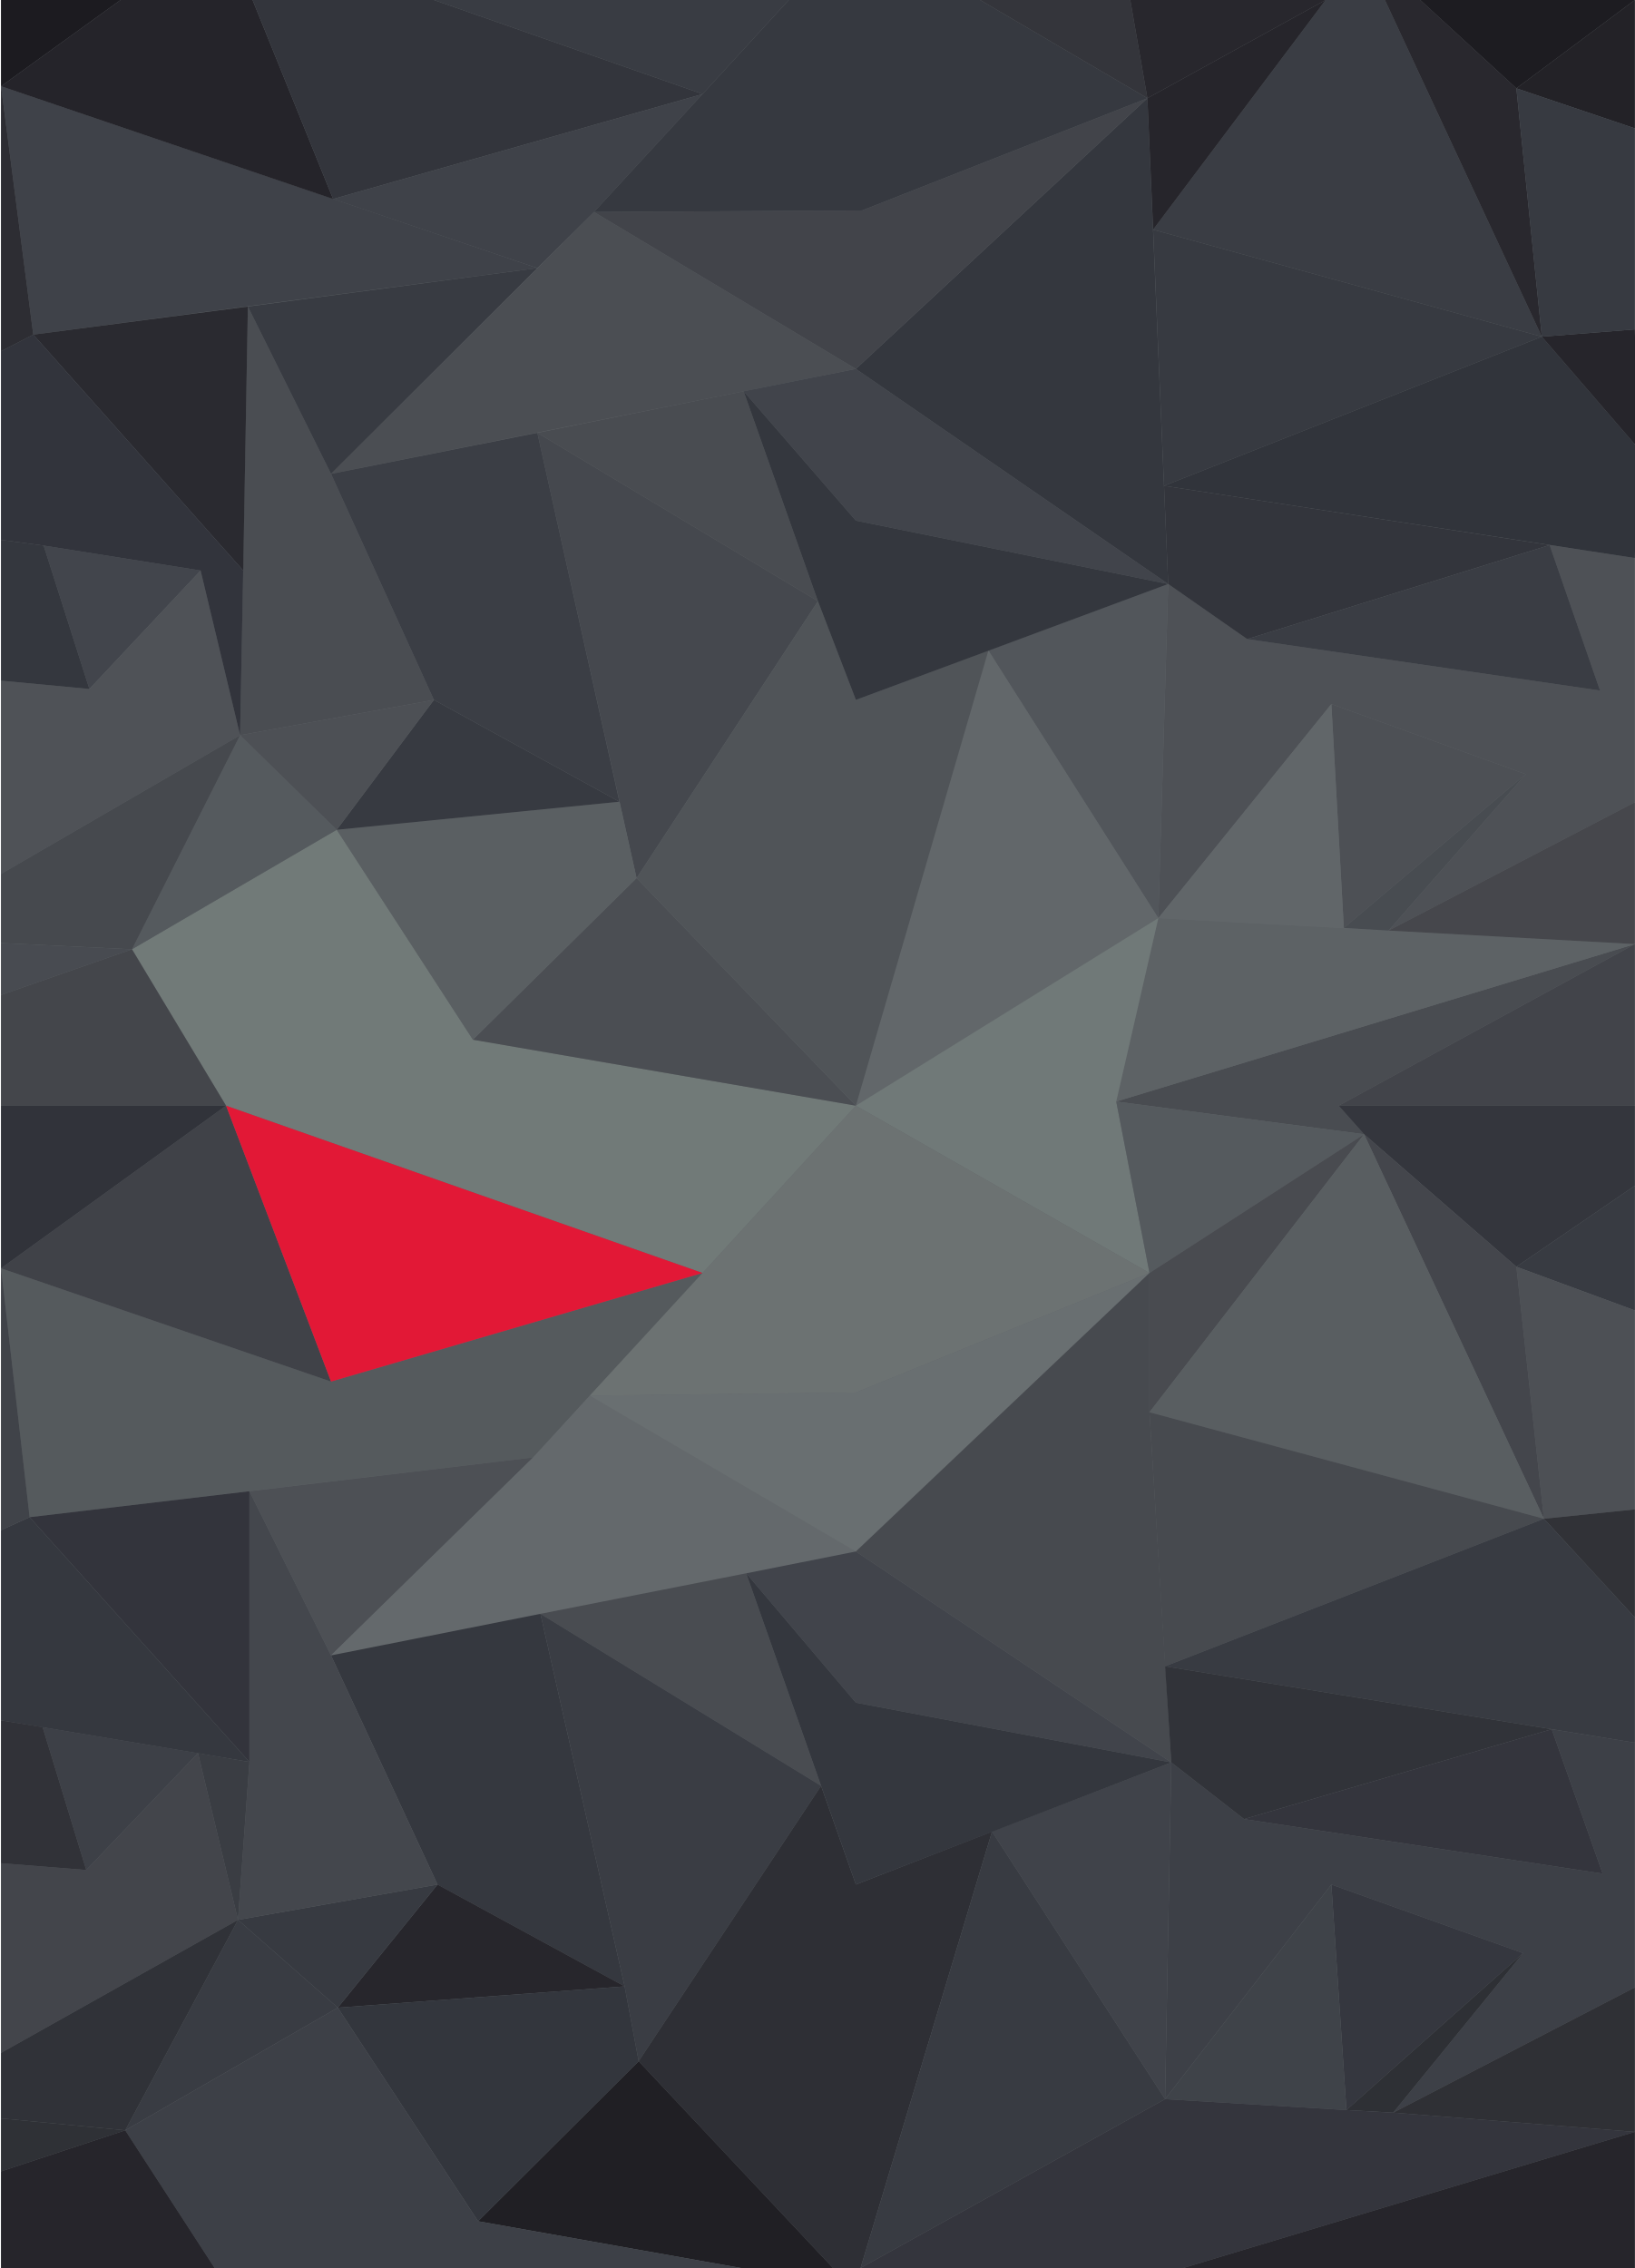
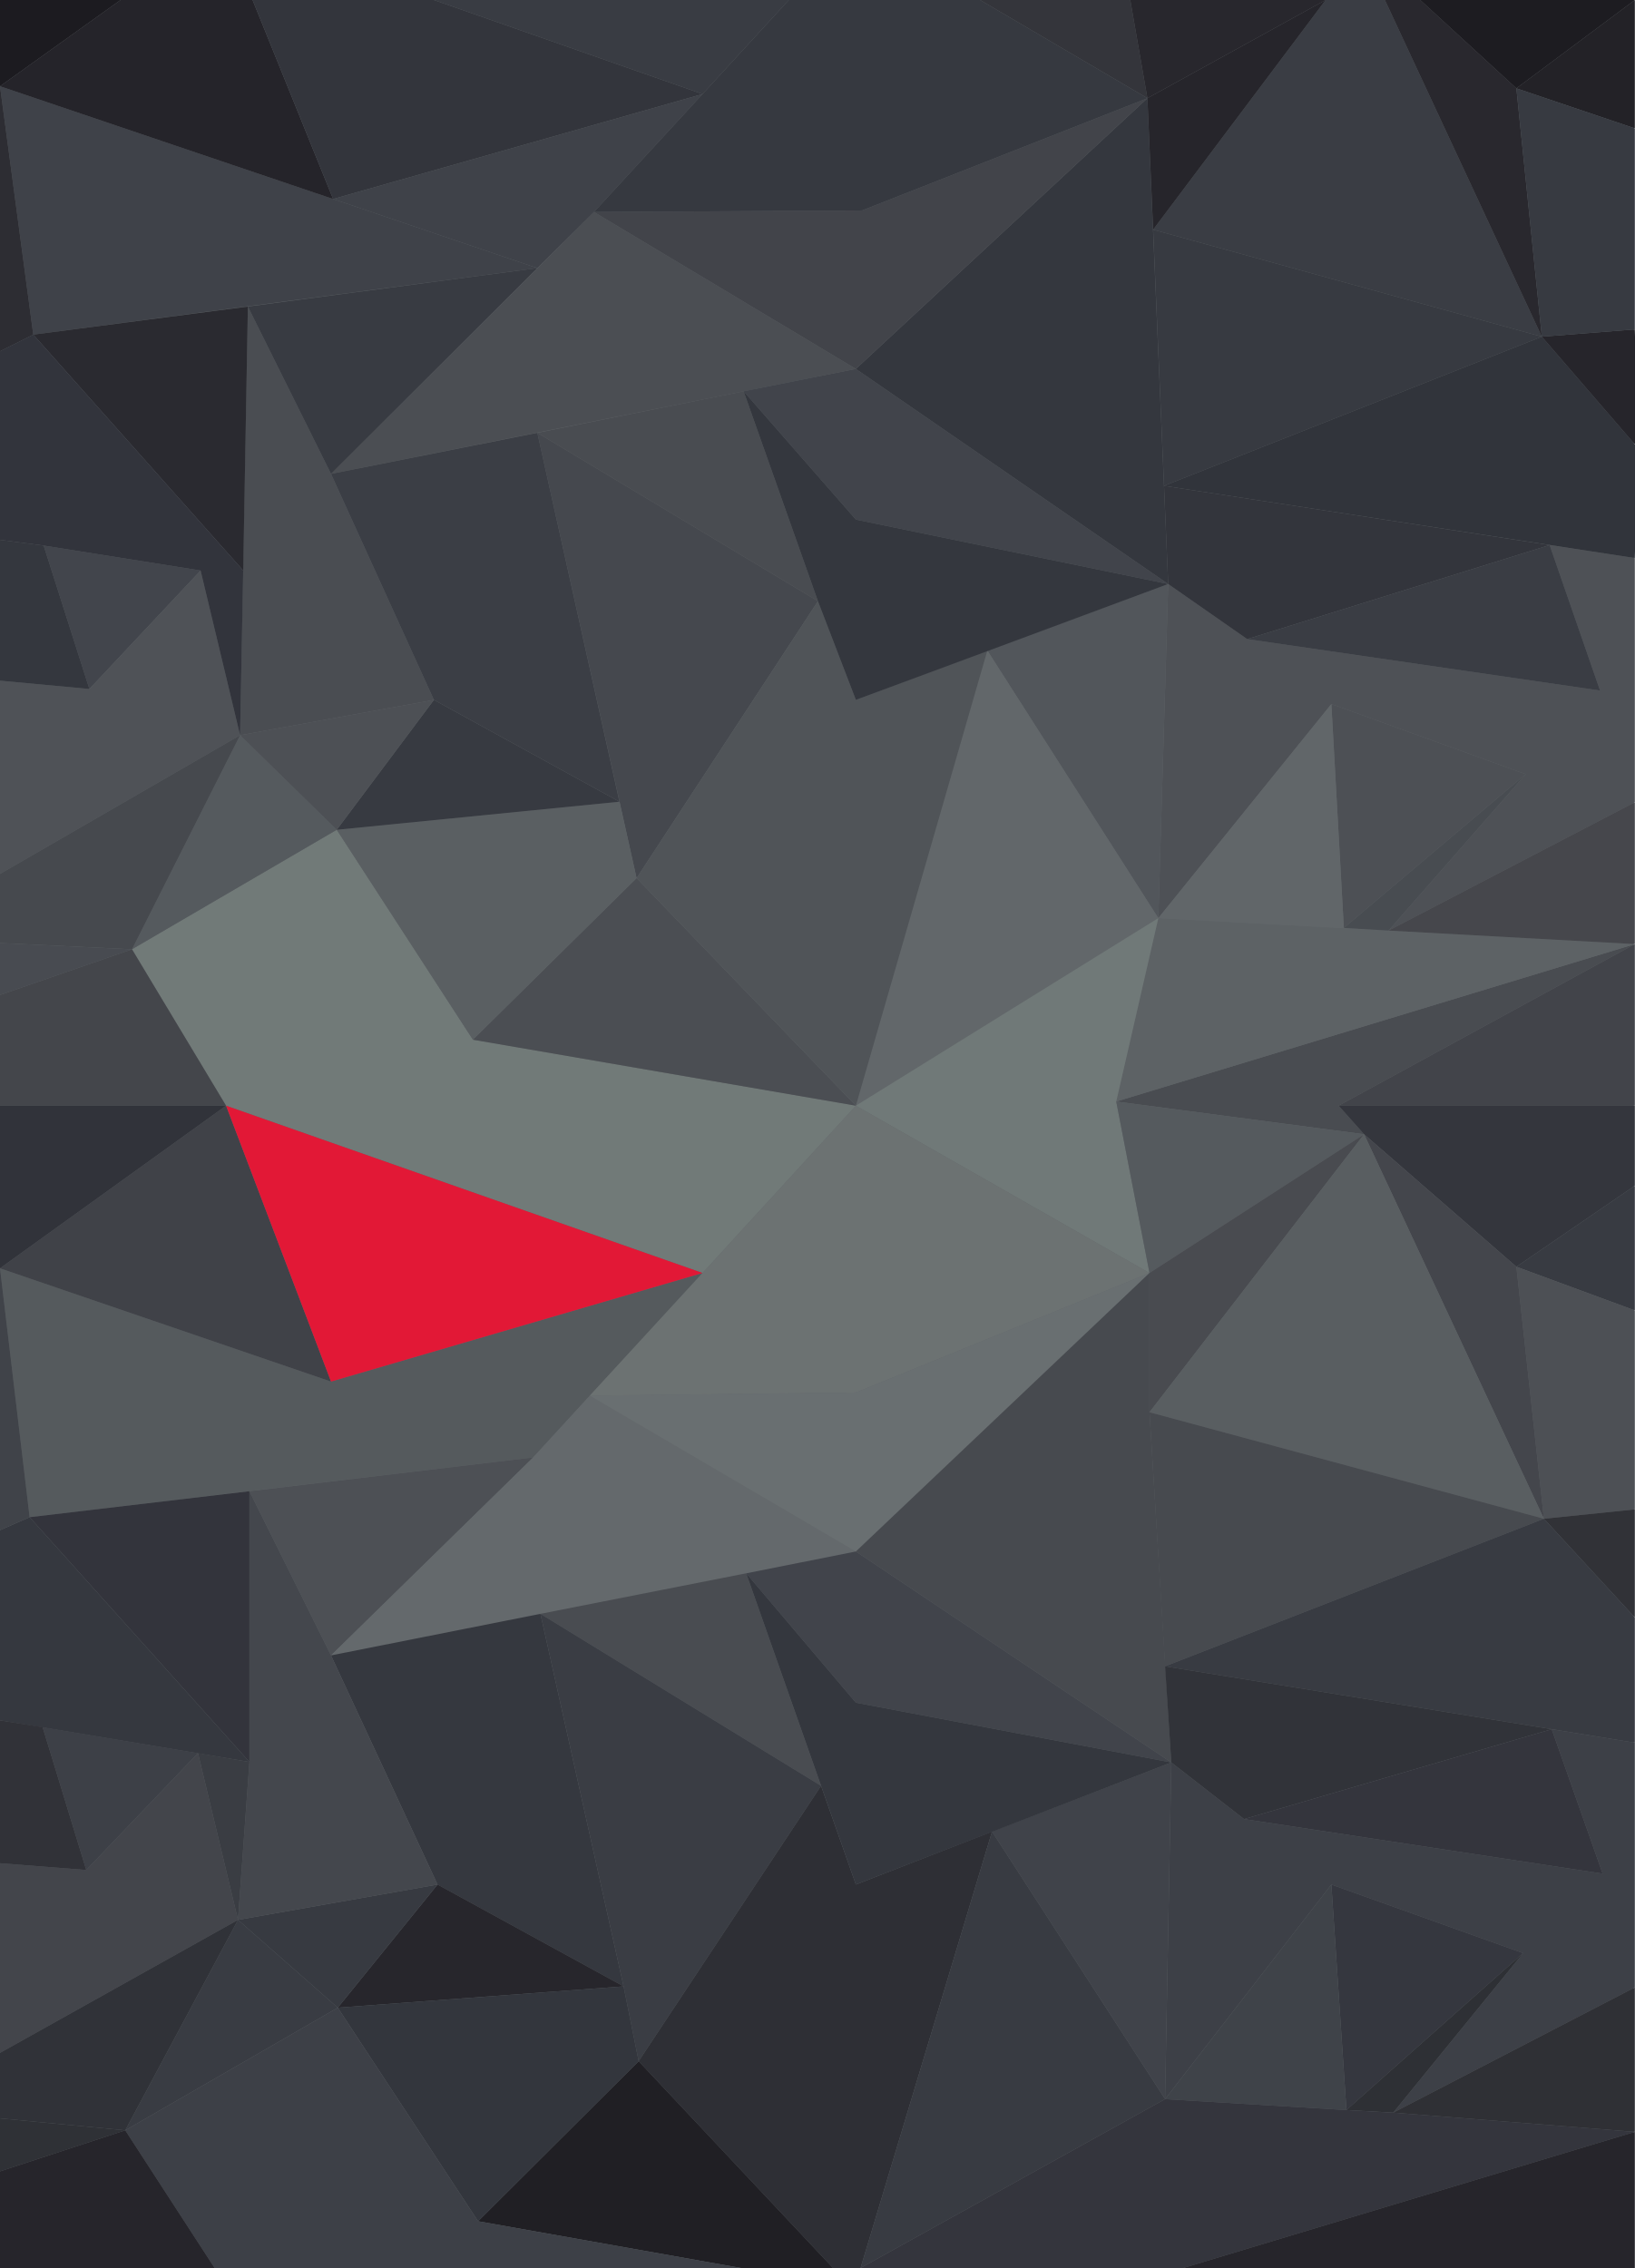
<svg xmlns="http://www.w3.org/2000/svg" version="1.1" id="Layer_1" x="0px" y="0px" viewBox="0 0 314.6 436.5" enable-background="new 0 0 314.6 436.5" xml:space="preserve">
-   <rect x="0.2" fill="#62676A" width="314.4" height="436.5" />
-   <polygon fill="#555A5D" points="0.2,244.1 5.7,292 102.6,280.5 135.2,245 63.7,265.9 " />
+   <rect x="0" fill="#62676A" width="314.4" height="436.5" />
+   <polygon fill="#555A5D" points="0,244.1 5.7,292 102.6,280.5 135.2,245 63.7,265.9 " />
  <polygon fill="#494C51" points="214.8,212 262.5,218.3 257.6,212.8 314.6,181.7 " />
  <polygon fill="#4E5156" points="314.6,107.4 314.6,154.4 267.2,179.1 293.6,149 256.2,135.5 222.9,176.7 224.8,112.4 240,123   307.9,132.9 298.2,104.9 " />
  <polygon fill="#3D4047" points="314.6,335.4 314.6,382.5 268.1,406.6 293.1,375.9 256.2,362.7 224.2,404 225.4,339.2 239.4,350.1   308.4,360.6 298.6,332.8 " />
-   <polygon fill="#43454B" points="0.2,395.1 45.8,369.5 38.1,337.4 16.6,359.9 0.2,358.6 " />
+   <polygon fill="#43454B" points="0,395.1 45.8,369.5 38.1,337.4 16.6,359.9 0,358.6 " />
  <polygon fill="#717A78" points="164.7,212.8 135.2,245 43.5,212.8 25.4,182.7 64.8,159.7 91,200.1 " />
  <polygon fill="#494C51" points="143.1,75.3 157.4,115.7 103.4,83.3 " />
  <polygon fill="#4B4E53" points="114.3,40.8 164.7,71 63.7,91.2 " />
-   <polygon fill="#3F4249" points="6.4,64.4 103.4,51.6 0.2,16.6 " />
+   <polygon fill="#3F4249" points="6.4,64.4 103.4,51.6 0,16.6 " />
  <polygon fill="#4A4D52" points="46.2,141.5 47.7,59 63.7,91.2 83.5,134.7 " />
  <polygon fill="#383B42" points="103.4,51.6 63.7,91.2 47.7,59 " />
  <polygon fill="#45484E" points="103.4,83.3 122.5,169 157.4,115.7 " />
  <polygon fill="#4B4E53" points="91,200.1 164.7,212.8 122.5,169 " />
  <polygon fill="#5A5F62" points="64.8,159.7 119.2,154.3 122.5,169 91,200.1 " />
  <polygon fill="#373A41" points="83.5,134.7 119.2,154.3 64.8,159.7 " />
  <polygon fill="#555A5E" points="25.4,182.7 64.8,159.7 46.2,141.5 " />
  <polygon fill="#3B3E45" points="63.7,91.2 103.4,83.3 119.2,154.3 83.5,134.7 " />
-   <polygon fill="#41444B" points="164.7,71 224.8,112.4 164.7,100.2 143.1,75.3 " />
+   <polygon fill="#41444B" points="164.7,71 224.8,112.4 164.7,100 143.1,75.3 " />
  <polygon fill="#34373E" points="220.8,18.9 224.8,112.4 164.7,71 " />
  <polygon fill="#42444A" points="165.9,40.5 114.3,40.8 164.7,71 220.8,18.9 " />
-   <polygon fill="#52565B" points="222.9,176.7 224.8,112.4 190.2,125.2 " />
-   <polygon fill="#62676A" points="164.7,212.8 222.9,176.7 190.2,125.2 " />
-   <polygon fill="#505458" points="190.2,125.2 164.7,212.8 122.5,169 157.4,115.7 164.7,134.7 " />
+   <polygon fill="#52565B" points="222.9,176.7 224.8,112.4 190,125.2 " />
+   <polygon fill="#62676A" points="164.7,212.8 222.9,176.7 190,125.2 " />
+   <polygon fill="#505458" points="190,125.2 164.7,212.8 122.5,169 157.4,115.7 164.7,134.7 " />
  <polygon fill="#2A2A30" points="6.4,64.4 46.8,109.8 47.7,59 " />
  <polygon fill="#42454C" points="8.4,105 38.6,109.8 17.2,132.6 " />
-   <polygon fill="#4F5257" points="0.2,131 0.2,168.2 46.2,141.5 38.6,109.8 17.2,132.6 " />
-   <polygon fill="#46494E" points="0.2,181.5 25.4,182.7 46.2,141.5 0.2,168.2 " />
-   <polygon fill="#34373E" points="8.4,105 0.2,103.9 0.2,131 17.2,132.6 " />
-   <polygon fill="#32343C" points="6.4,64.4 0.2,67.6 0.2,103.9 8.4,105 38.6,109.8 46.2,141.5 46.8,109.8 " />
-   <polygon fill="#2D2D33" points="0.2,16.6 0.2,67.6 6.4,64.4 " />
-   <polygon fill="#1C1B20" points="23.2,0 0.2,16.6 0.2,0 " />
-   <polygon fill="#25242A" points="64.1,38.3 0.2,16.6 23.2,0 48.6,0 " />
+   <polygon fill="#4F5257" points="0,131 0,168.2 46.2,141.5 38.6,109.8 17.2,132.6 " />
+   <polygon fill="#46494E" points="0,181.5 25.4,182.7 46.2,141.5 0,168.2 " />
+   <polygon fill="#34373E" points="8.4,105 0,103.9 0,131 17.2,132.6 " />
+   <polygon fill="#32343C" points="6.4,64.4 0,67.6 0,103.9 8.4,105 38.6,109.8 46.2,141.5 46.8,109.8 " />
+   <polygon fill="#2D2D33" points="0,16.6 0,67.6 6.4,64.4 " />
+   <polygon fill="#1C1B20" points="23.2,0 0,16.6 0,0 " />
+   <polygon fill="#25242A" points="64.1,38.3 0,16.6 23.2,0 48.6,0 " />
  <polygon fill="#33353C" points="83.5,0 135.2,18.1 64.1,38.3 48.6,0 " />
  <polygon fill="#3F4249" points="103.4,51.6 114.3,40.8 135.2,18.1 64.1,38.3 " />
  <polygon fill="#393C43" points="151.8,0 135.2,18.1 83.5,0 " />
  <polygon fill="#363940" points="220.8,18.9 165.9,40.5 114.3,40.8 135.2,18.1 151.8,0 188.6,0 " />
  <polygon fill="#34353B" points="217.5,0 188.6,0 220.8,18.9 " />
  <polygon fill="#3A3D44" points="221.9,44.2 296.7,64.8 266.5,0 255.1,0 " />
  <polygon fill="#28272D" points="217.5,0 255.1,0 220.8,18.9 " />
  <polygon fill="#26252B" points="221.9,44.2 255.1,0 220.8,18.9 " />
  <polygon fill="#373A41" points="296.7,64.8 224,93.5 221.9,44.2 " />
  <polygon fill="#31343B" points="314.6,107.4 224,93.5 296.7,64.8 315.1,86.1 " />
  <polygon fill="#29282E" points="291.8,17 296.7,64.8 266.5,0 273.3,0 " />
  <polygon fill="#1D1C21" points="314.6,0 291.8,17 273.3,0 " />
  <polygon fill="#232227" points="314.6,24.7 314.6,0 291.8,17 " />
  <polygon fill="#26252B" points="314.6,63.4 315.1,86.1 296.7,64.8 " />
  <polygon fill="#373A41" points="314.6,24.7 314.6,63.4 296.7,64.8 291.8,17 " />
  <polygon fill="#33353C" points="224.8,112.4 240,123 298.2,104.9 224,93.5 " />
  <polygon fill="#3A3D44" points="307.9,132.9 240,123 298.2,104.9 " />
  <polygon fill="#5D6265" points="222.9,176.7 314.6,181.7 214.8,212 " />
  <polygon fill="#4D5055" points="256.2,135.5 293.6,149 258.6,178.6 " />
  <polygon fill="#484C51" points="267.2,179.1 258.6,178.6 293.6,149 " />
  <polygon fill="#46474C" points="314.6,154.4 267.2,179.1 314.6,181.7 " />
  <polygon fill="#616669" points="256.2,135.5 222.9,176.7 258.6,178.6 " />
-   <polygon fill="#484B51" points="0.2,181.5 0.2,191.5 25.4,182.7 " />
-   <polygon fill="#44464B" points="43.5,212.8 25.4,182.7 0.2,191.5 0.2,212.8 " />
-   <polygon fill="#404248" points="63.7,265.9 43.5,212.8 0.2,244.1 " />
-   <polygon fill="#31333A" points="0.2,212.8 0.2,244.1 43.5,212.8 " />
+   <polygon fill="#484B51" points="0,181.5 0,191.5 25.4,182.7 " />
+   <polygon fill="#44464B" points="43.5,212.8 25.4,182.7 0,191.5 0,212.8 " />
+   <polygon fill="#404248" points="63.7,265.9 43.5,212.8 0,244.1 " />
+   <polygon fill="#31333A" points="0,212.8 0,244.1 43.5,212.8 " />
  <polygon fill="#E21836" points="63.7,265.9 135.2,245 43.5,212.8 " />
  <polygon fill="#4D5055" points="63.7,318.6 102.6,280.5 48,287 " />
  <polygon fill="#33343C" points="48,339.1 48,287 5.7,292 " />
-   <polygon fill="#35383F" points="0.2,331.1 48,339.1 5.7,292 0.2,294.5 " />
-   <polygon fill="#404349" points="0.2,244.1 5.7,292 0.2,294.5 " />
+   <polygon fill="#35383F" points="0,331.1 48,339.1 5.7,292 0,294.5 " />
+   <polygon fill="#404349" points="0,244.1 5.7,292 0,294.5 " />
  <polygon fill="#64696C" points="164.7,298.6 63.7,318.6 102.6,280.5 113.5,268.6 " />
  <polygon fill="#707978" points="214.8,212 221.2,245 164.7,212.8 222.9,176.7 " />
  <polygon fill="#6C7272" points="113.5,268.6 164.7,268 221.2,245 164.7,212.8 135.2,245 " />
  <polygon fill="#696F71" points="164.7,298.6 221.2,245 164.7,268 113.5,268.6 " />
  <polygon fill="#42444A" points="257.6,212.8 314.6,212.8 314.6,181.7 " />
  <polygon fill="#34363D" points="314.6,212.8 314.6,228.2 291.8,243.8 262.5,218.3 257.6,212.8 " />
  <polygon fill="#555A5E" points="221.2,245 262.5,218.3 214.8,212 " />
  <polygon fill="#383B42" points="291.8,243.8 314.6,252.2 314.6,228.2 " />
  <polygon fill="#4D5055" points="314.6,290.5 297.1,292.3 291.8,243.8 314.6,252.2 " />
  <polygon fill="#44464C" points="262.5,218.3 297.1,292.3 291.8,243.8 " />
  <polygon fill="#494B50" points="221.2,245 221.2,271.8 262.5,218.3 " />
  <polygon fill="#595E61" points="297.1,292.3 221.2,271.8 262.5,218.3 " />
  <polygon fill="#313237" points="314.6,290.5 314.6,311.3 297.1,292.3 " />
  <polygon fill="#474A4F" points="164.7,298.6 225.4,339.2 221.2,271.8 221.2,245 " />
  <polygon fill="#474A4F" points="297.1,292.3 224.2,320.7 221.2,271.8 " />
  <polygon fill="#383B42" points="314.6,311.3 314.6,335.4 224.2,320.7 297.1,292.3 " />
  <polygon fill="#313339" points="225.4,339.2 239.4,350.1 298.6,332.8 224.2,320.7 " />
  <polygon fill="#41444B" points="164.7,298.6 225.4,339.2 164.7,327.7 143.6,302.8 " />
  <polygon fill="#34353D" points="239.4,350.1 308.4,360.6 298.6,332.8 " />
-   <polygon fill="#35383F" points="63.7,318.6 84.2,362.7 120.2,382.3 104,310.6 " />
+   <polygon fill="#35383F" points="63.7,318.6 84.2,362.7 120,382.3 104,310.6 " />
  <polygon fill="#494C51" points="143.6,302.8 158,343.7 104,310.6 " />
-   <polygon fill="#27262C" points="84.2,362.7 65,386.4 120.2,382.3 " />
-   <polygon fill="#3A3D44" points="158,343.7 104,310.6 120.2,382.3 122.9,396.7 " />
+   <polygon fill="#27262C" points="84.2,362.7 65,386.4 120,382.3 " />
+   <polygon fill="#3A3D44" points="158,343.7 104,310.6 120,382.3 122.9,396.7 " />
  <polygon fill="#2E2F35" points="164.7,362.7 190.9,352.5 165.6,436.5 160.3,436.5 122.9,396.7 158,343.7 " />
  <polygon fill="#40434A" points="225.4,339.2 224.2,404 190.9,352.5 " />
  <polygon fill="#383B42" points="165.6,436.5 224.2,404 190.9,352.5 " />
  <polygon fill="#35373F" points="256.2,362.7 259.1,406.1 293.1,375.9 " />
  <polygon fill="#3F4349" points="224.2,404 259.1,406.1 256.2,362.7 " />
  <polygon fill="#2E3035" points="293.1,375.9 268.1,406.6 259.1,406.1 " />
  <polygon fill="#34353D" points="165.6,436.5 227.7,436.5 314.6,410.3 268.1,406.6 259.1,406.1 224.2,404 " />
  <polygon fill="#2F3035" points="314.6,382.5 314.6,410.3 268.1,406.6 " />
  <polygon fill="#26252B" points="227.7,436.5 314.6,436.5 314.6,410.3 " />
  <polygon fill="#201F24" points="122.9,396.7 160.3,436.5 142.6,436.5 92,427.5 " />
-   <polygon fill="#33363D" points="65,386.4 92,427.5 122.9,396.7 120.2,382.3 " />
+   <polygon fill="#33363D" points="65,386.4 92,427.5 122.9,396.7 120,382.3 " />
  <polygon fill="#373A41" points="84.2,362.7 45.8,369.5 65,386.4 " />
  <polygon fill="#44474D" points="48,287 63.7,318.6 84.2,362.7 45.8,369.5 48,339.1 " />
  <polygon fill="#393C43" points="65,386.4 24.1,410 45.8,369.5 " />
  <polygon fill="#3A3D43" points="48,339.1 45.8,369.5 38.1,337.4 " />
-   <polygon fill="#303238" points="24.1,410 0.2,407.7 0.2,395.1 45.8,369.5 " />
+   <polygon fill="#303238" points="24.1,410 0,407.7 0,395.1 45.8,369.5 " />
  <polygon fill="#3D4047" points="38.1,337.4 16.6,359.9 8.2,332.4 " />
-   <polygon fill="#313238" points="0.2,331.1 8.2,332.4 16.6,359.9 0.2,358.6 " />
-   <polygon fill="#2F3136" points="24.1,410 0.2,407.7 0.2,417.9 " />
+   <polygon fill="#313238" points="0,331.1 8.2,332.4 16.6,359.9 0,358.6 " />
+   <polygon fill="#2F3136" points="24.1,410 0,407.7 0,417.9 " />
  <polygon fill="#3D4047" points="65,386.4 92,427.5 142.6,436.5 41.3,436.5 24.1,410 " />
-   <polygon fill="#26252B" points="0.2,417.9 0.2,436.5 41.3,436.5 24.1,410 " />
+   <polygon fill="#26252B" points="0,417.9 0,436.5 41.3,436.5 24.1,410 " />
  <polygon fill="#4D5055" points="83.5,134.7 64.8,159.7 46.2,141.5 " />
-   <polygon fill="#34373E" points="164.7,134.7 224.8,112.4 164.7,100.2 143.1,75.3 157.4,115.7 " />
+   <polygon fill="#34373E" points="164.7,134.7 224.8,112.4 164.7,100 143.1,75.3 157.4,115.7 " />
  <polygon fill="#34373E" points="225.4,339.2 164.7,362.7 143.6,302.8 164.7,327.7 " />
</svg>
